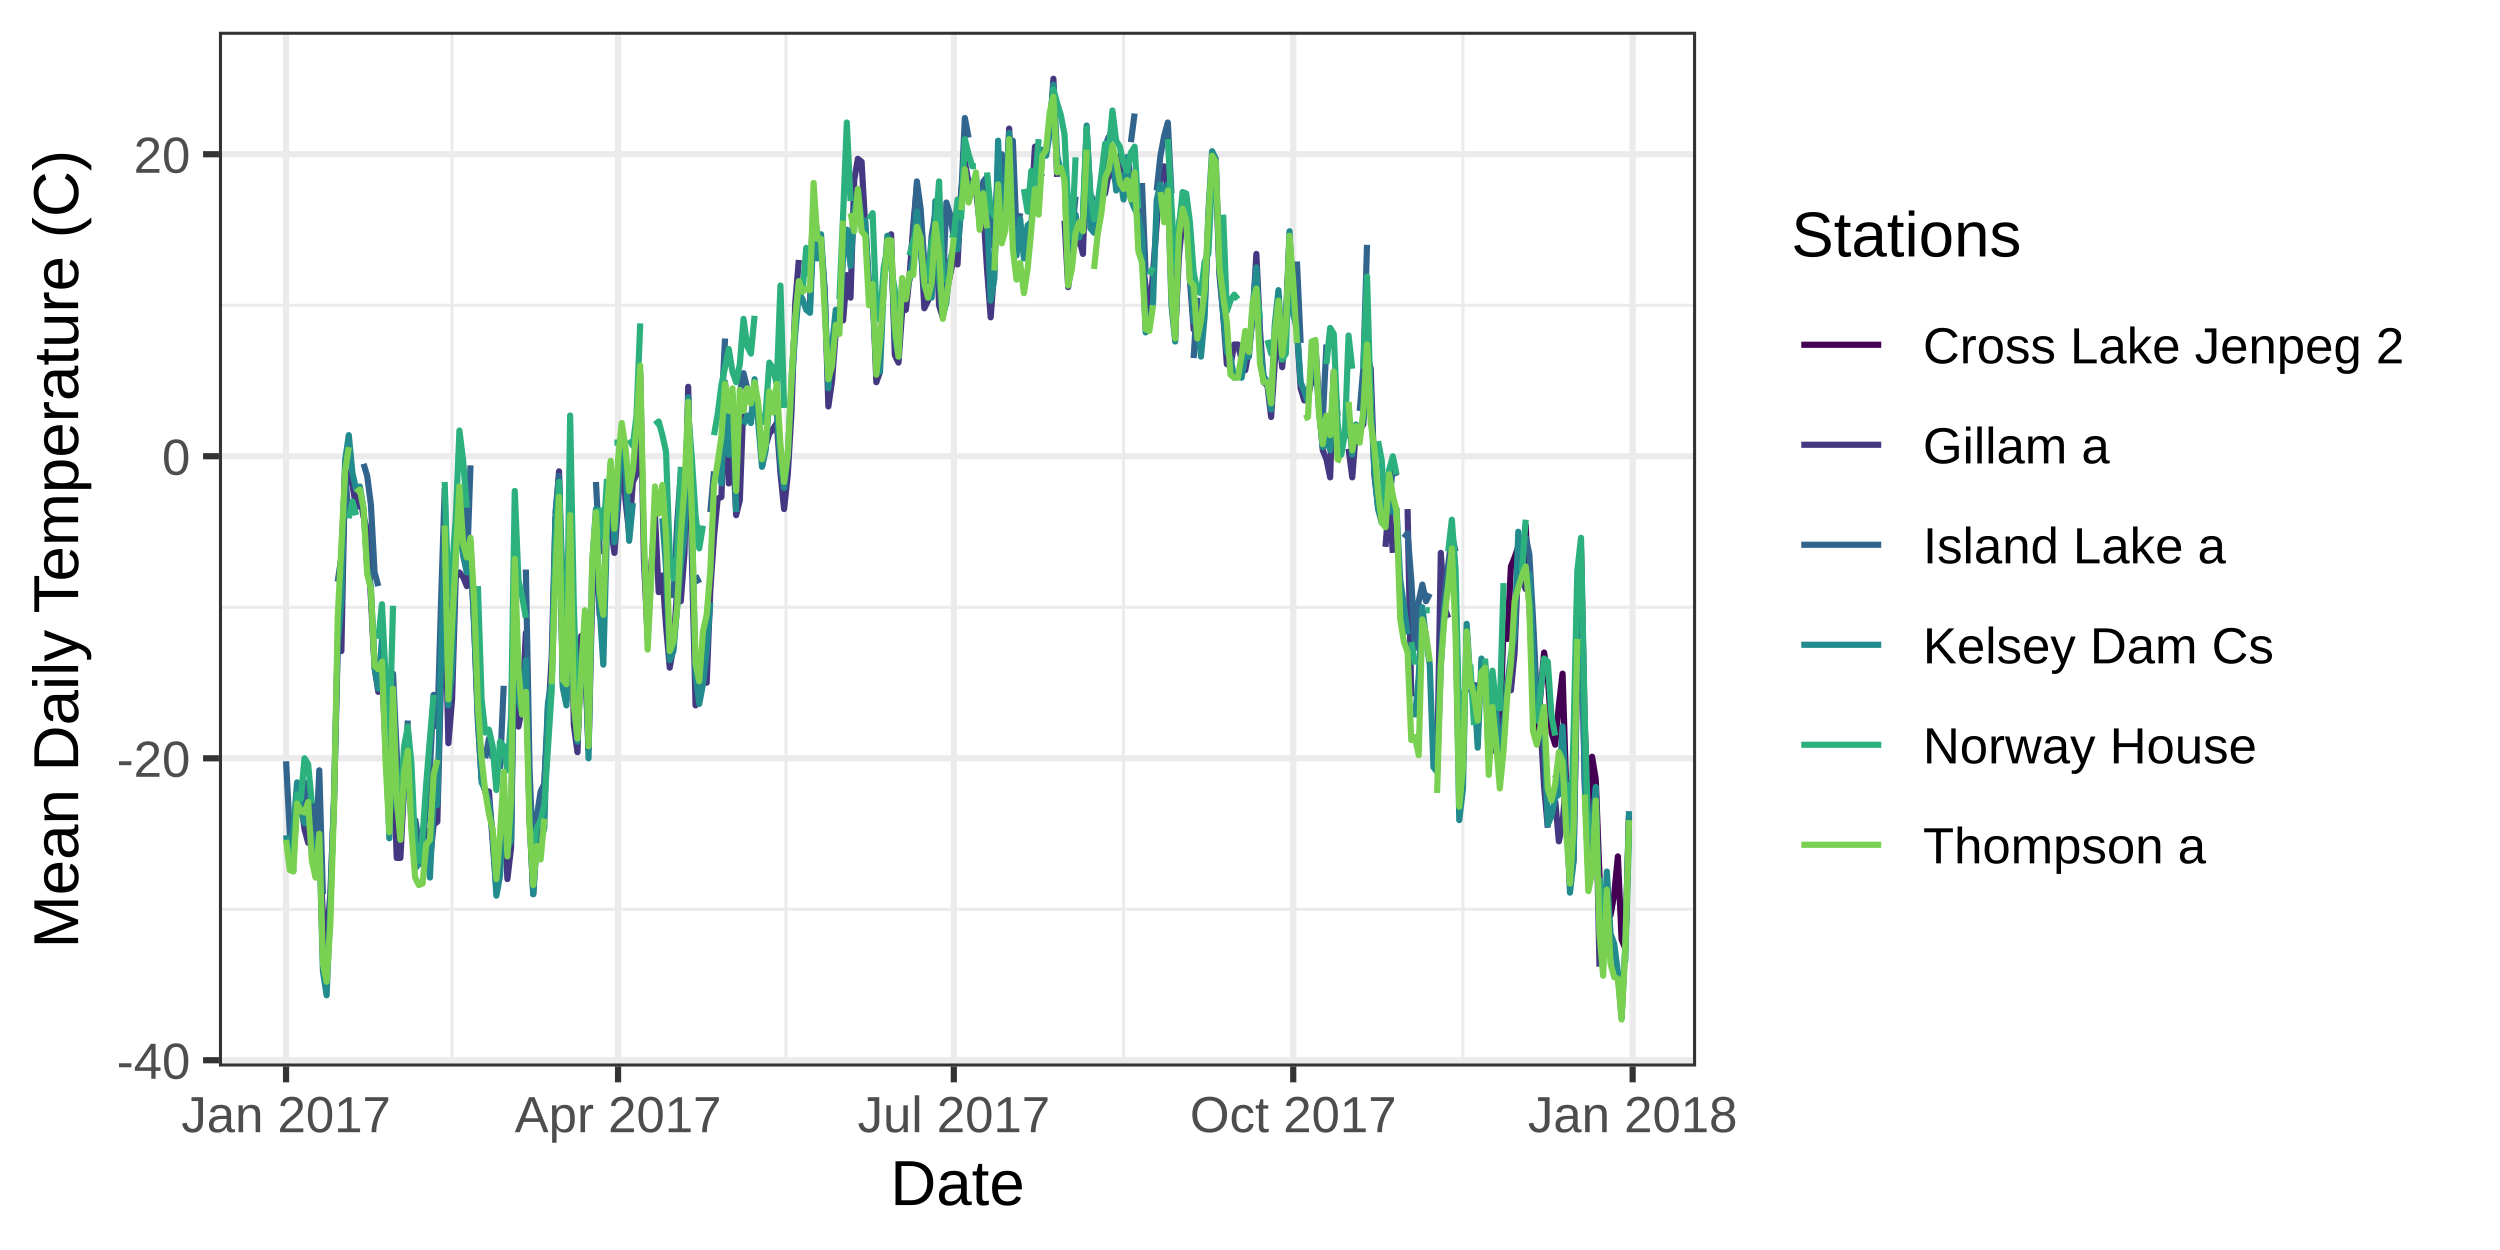
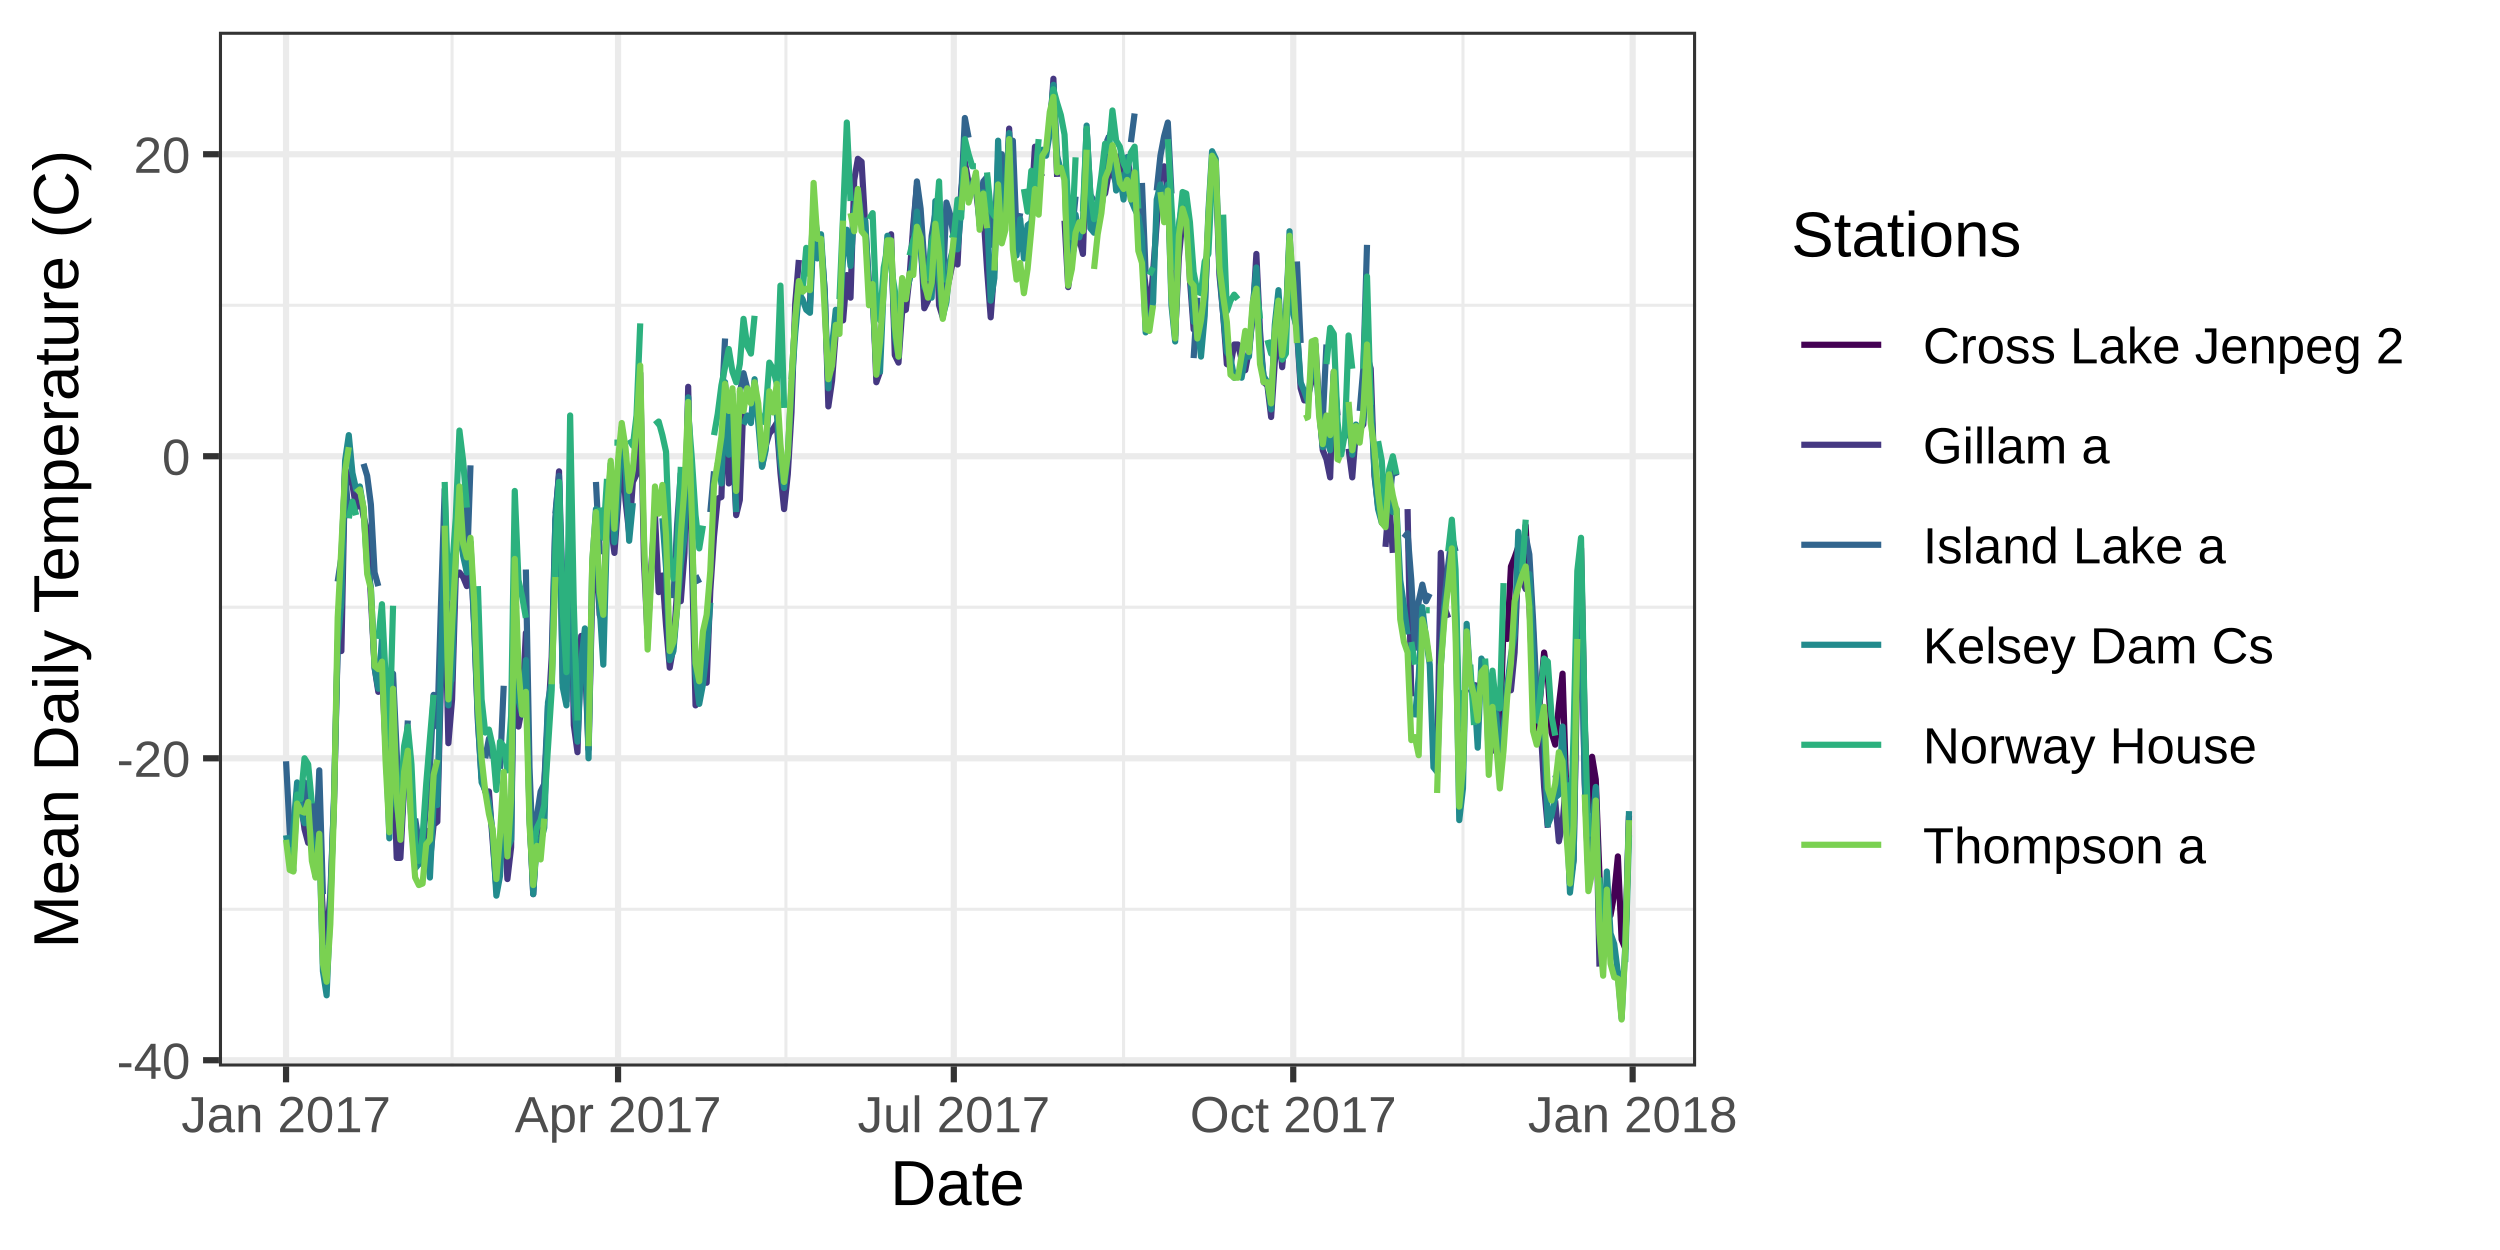
<svg xmlns="http://www.w3.org/2000/svg" class="svglite" width="432.00pt" height="216.00pt" viewBox="0 0 432.00 216.00">
  <defs>
    <style type="text/css">
    .svglite line, .svglite polyline, .svglite polygon, .svglite path, .svglite rect, .svglite circle {
      fill: none;
      stroke: #000000;
      stroke-linecap: round;
      stroke-linejoin: round;
      stroke-miterlimit: 10.00;
    }
  </style>
  </defs>
  <rect width="100%" height="100%" style="stroke: none; fill: #FFFFFF;" />
  <defs>
    <clipPath id="cpMC4wMHw0MzIuMDB8MC4wMHwyMTYuMDA=">
      <rect x="0.00" y="0.00" width="432.00" height="216.00" />
    </clipPath>
  </defs>
  <g clip-path="url(#cpMC4wMHw0MzIuMDB8MC4wMHwyMTYuMDA=)">
    <rect x="0" y="0.00" width="432.00" height="216.00" style="stroke-width: 1.07; stroke: #FFFFFF; fill: #FFFFFF;" />
  </g>
  <defs>
    <clipPath id="cpMzcuODN8MjkzLjA5fDUuNDh8MTg0LjI5">
      <rect x="37.83" y="5.48" width="255.26" height="178.82" />
    </clipPath>
  </defs>
  <g clip-path="url(#cpMzcuODN8MjkzLjA5fDUuNDh8MTg0LjI5)">
    <rect x="37.83" y="5.48" width="255.26" height="178.82" style="stroke-width: 1.07; stroke: none; fill: #FFFFFF;" />
    <polyline points="37.83,157.12 293.09,157.12 " style="stroke-width: 0.53; stroke: #EBEBEB; stroke-linecap: butt;" />
    <polyline points="37.83,104.93 293.09,104.93 " style="stroke-width: 0.53; stroke: #EBEBEB; stroke-linecap: butt;" />
    <polyline points="37.83,52.75 293.09,52.75 " style="stroke-width: 0.53; stroke: #EBEBEB; stroke-linecap: butt;" />
    <polyline points="78.12,184.29 78.12,5.48 " style="stroke-width: 0.53; stroke: #EBEBEB; stroke-linecap: butt;" />
    <polyline points="135.81,184.29 135.81,5.48 " style="stroke-width: 0.53; stroke: #EBEBEB; stroke-linecap: butt;" />
    <polyline points="194.15,184.29 194.15,5.48 " style="stroke-width: 0.53; stroke: #EBEBEB; stroke-linecap: butt;" />
    <polyline points="252.80,184.29 252.80,5.48 " style="stroke-width: 0.53; stroke: #EBEBEB; stroke-linecap: butt;" />
    <polyline points="37.83,183.21 293.09,183.21 " style="stroke-width: 1.07; stroke: #EBEBEB; stroke-linecap: butt;" />
    <polyline points="37.83,131.03 293.09,131.03 " style="stroke-width: 1.07; stroke: #EBEBEB; stroke-linecap: butt;" />
    <polyline points="37.83,78.84 293.09,78.84 " style="stroke-width: 1.07; stroke: #EBEBEB; stroke-linecap: butt;" />
    <polyline points="37.83,26.65 293.09,26.65 " style="stroke-width: 1.07; stroke: #EBEBEB; stroke-linecap: butt;" />
    <polyline points="49.43,184.29 49.43,5.48 " style="stroke-width: 1.07; stroke: #EBEBEB; stroke-linecap: butt;" />
    <polyline points="106.80,184.29 106.80,5.48 " style="stroke-width: 1.07; stroke: #EBEBEB; stroke-linecap: butt;" />
    <polyline points="164.82,184.29 164.82,5.48 " style="stroke-width: 1.07; stroke: #EBEBEB; stroke-linecap: butt;" />
    <polyline points="223.47,184.29 223.47,5.48 " style="stroke-width: 1.07; stroke: #EBEBEB; stroke-linecap: butt;" />
    <polyline points="282.12,184.29 282.12,5.48 " style="stroke-width: 1.07; stroke: #EBEBEB; stroke-linecap: butt;" />
    <polyline points="257.90,118.76 258.54,127.37 259.17,127.11 259.81,108.33 260.45,110.41 261.09,97.89 261.72,96.32 262.36,94.50 263.00,99.98 263.64,90.84 264.27,104.15 264.91,119.02 265.55,127.11 266.19,120.07 266.82,112.76 267.46,116.94 268.10,126.59 268.74,128.68 269.37,121.89 270.01,116.41 270.65,136.51 271.29,143.55 271.92,133.90 272.56,103.11 273.20,94.76 273.84,125.55 274.47,140.16 275.11,130.77 275.75,134.68 276.39,151.38 277.02,161.55 277.66,153.47 278.30,158.16 278.94,154.51 279.57,147.99 280.21,162.34 280.85,163.90 281.49,140.94 " style="stroke-width: 1.07; stroke: #440154; stroke-linecap: butt;" />
    <polyline points="49.43,148.51 50.07,148.51 50.70,143.03 51.34,138.07 51.98,138.33 52.62,143.29 53.25,145.64 53.89,145.12 54.53,151.38 55.17,146.16 55.80,157.90 56.44,162.86 57.08,154.51 57.72,138.59 58.35,111.72 58.99,112.50 59.63,80.93 60.27,82.49 60.90,83.80 61.54,87.71 62.18,85.62 62.82,89.28 63.45,91.63 64.09,103.37 64.73,115.37 65.37,119.55 66.00,115.89 66.64,129.20 67.28,141.46 67.92,129.46 68.55,148.25 69.19,148.25 69.83,135.72 70.47,126.33 71.10,142.51 71.74,147.46 72.38,149.03 73.02,149.29 73.65,143.55 74.29,148.77 74.93,142.51 75.57,141.99 76.20,117.72 76.84,100.76 77.48,128.42 78.12,120.85 78.75,99.71 79.39,98.93 80.03,99.71 80.67,101.28 81.30,95.28 81.94,108.33 82.58,124.76 83.22,134.42 83.85,136.77 84.49,136.77 85.13,145.38 85.77,153.47 86.40,147.46 87.04,140.16 87.68,151.90 88.32,146.42 88.95,102.58 89.59,125.55 90.23,122.15 90.87,109.37 91.50,140.68 92.14,154.51 92.78,143.55 93.42,146.42 94.05,135.72 94.69,124.50 95.33,113.54 95.97,89.80 96.60,81.45 97.24,117.98 97.88,121.11 98.52,89.28 99.15,125.29 99.79,129.98 100.43,109.89 101.07,114.07 101.70,129.46 102.34,102.58 102.98,93.71 103.62,106.24 104.25,107.80 104.89,86.41 105.53,90.84 106.17,95.54 106.80,87.19 107.44,75.71 108.08,86.41 108.72,92.15 109.36,83.28 109.99,81.97 110.63,64.49 111.27,96.84 111.91,110.15 112.54,97.89 113.18,89.02 113.82,102.32 114.46,99.45 115.09,108.06 115.73,115.37 116.37,111.72 117.01,101.80 117.64,103.89 118.28,95.54 118.92,66.84 119.56,96.58 120.19,121.89 120.83,118.76 121.47,117.46 122.11,117.98 122.74,102.06 123.38,92.67 124.02,86.15 124.66,85.89 125.29,66.58 125.93,83.54 126.57,75.71 127.21,89.02 127.84,86.41 128.48,69.19 " style="stroke-width: 1.07; stroke: #453882; stroke-linecap: butt;" />
    <polyline points="131.67,80.67 132.31,77.01 132.94,74.93 133.58,74.14 134.22,73.10 134.86,81.71 135.49,87.97 136.13,81.97 136.77,71.27 137.41,52.49 138.04,44.92 " style="stroke-width: 1.07; stroke: #453882; stroke-linecap: butt;" />
    <polyline points="139.96,52.75 140.59,36.31 141.23,41.01 141.87,42.05 142.51,50.14 143.14,70.23 143.78,65.79 144.42,57.44 145.06,55.36 145.69,55.36 146.33,47.53 146.97,51.44 147.61,31.09 148.24,27.44 148.88,27.96 149.52,39.18 150.16,49.09 150.79,49.62 151.43,66.05 152.07,64.23 " style="stroke-width: 1.07; stroke: #453882; stroke-linecap: butt;" />
    <polyline points="153.34,44.66 153.98,40.48 154.62,61.36 155.26,62.66 155.89,53.79 156.53,53.53 157.17,47.79 157.81,38.92 158.44,32.13 159.08,41.27 159.72,53.27 160.36,51.96 160.99,48.05 161.63,37.61 162.27,52.75 162.91,54.83 163.54,50.40 164.18,47.53 164.82,44.40 165.46,45.70 166.09,32.92 166.73,27.96 167.37,31.61 " style="stroke-width: 1.07; stroke: #453882; stroke-linecap: butt;" />
    <polyline points="168.64,32.92 169.28,38.13 169.92,36.57 170.56,46.48 171.19,54.83 171.83,46.22 172.47,27.44 " style="stroke-width: 1.07; stroke: #453882; stroke-linecap: butt;" />
    <polyline points="173.74,36.83 174.38,22.22 175.02,36.31 " style="stroke-width: 1.07; stroke: #453882; stroke-linecap: butt;" />
    <polyline points="176.29,42.57 176.93,43.35 " style="stroke-width: 1.07; stroke: #453882; stroke-linecap: butt;" />
    <polyline points="178.21,35.79 178.84,25.35 179.48,29.52 180.12,30.57 " style="stroke-width: 1.07; stroke: #453882; stroke-linecap: butt;" />
    <polyline points="181.40,23.00 182.03,13.61 182.67,30.57 " style="stroke-width: 1.07; stroke: #453882; stroke-linecap: butt;" />
    <polyline points="183.95,38.13 184.58,49.62 185.22,44.40 185.86,41.53 186.50,41.27 187.13,43.88 187.77,25.35 188.41,35.53 189.05,39.44 189.68,39.18 190.32,32.13 190.96,33.44 191.60,29.79 192.23,29.79 192.87,31.61 193.51,26.91 194.15,33.44 194.78,27.18 195.42,30.83 196.06,32.66 196.70,34.48 197.33,43.88 197.97,49.62 198.61,55.10 199.25,47.01 199.88,38.66 200.52,29.79 201.16,28.74 201.80,33.18 202.43,47.53 203.07,57.97 203.71,44.40 204.35,37.87 204.98,35.26 205.62,48.31 206.26,56.92 206.90,53.01 207.53,53.01 208.17,53.01 208.81,38.66 209.45,30.05 210.08,29.26 210.72,47.53 211.36,54.31 212.00,62.92 212.63,63.18 213.27,59.53 213.91,59.53 214.55,62.14 215.18,63.97 215.82,60.57 216.46,54.83 217.10,43.88 217.73,57.18 218.37,66.05 219.01,66.58 219.65,72.06 220.28,62.66 220.92,56.14 221.56,63.45 222.20,56.66 222.83,41.27 223.47,53.27 224.11,56.92 224.75,67.10 225.38,69.19 226.02,68.40 226.66,65.79 227.30,59.53 227.93,69.71 228.57,77.80 229.21,79.36 229.85,82.49 230.48,64.23 231.12,71.79 " style="stroke-width: 1.07; stroke: #453882; stroke-linecap: butt;" />
    <polyline points="233.03,77.54 233.67,82.49 234.31,74.40 234.95,74.14 235.58,73.36 236.22,61.36 236.86,63.71 237.50,82.23 238.13,87.45 " style="stroke-width: 1.07; stroke: #453882; stroke-linecap: butt;" />
    <polyline points="239.41,94.50 240.05,86.41 240.68,95.54 " style="stroke-width: 1.07; stroke: #453882; stroke-linecap: butt;" />
    <polyline points="243.23,87.97 243.87,120.33 " style="stroke-width: 1.07; stroke: #453882; stroke-linecap: butt;" />
    <polyline points="248.33,133.37 248.97,95.54 249.61,104.93 250.25,106.76 " style="stroke-width: 1.07; stroke: #453882; stroke-linecap: butt;" />
    <polyline points="251.52,102.58 252.16,131.03 " style="stroke-width: 1.07; stroke: #453882; stroke-linecap: butt;" />
    <polyline points="254.07,119.02 254.71,120.33 255.35,117.98 " style="stroke-width: 1.07; stroke: #453882; stroke-linecap: butt;" />
    <polyline points="257.26,120.85 257.90,129.72 258.54,120.33 259.17,128.42 " style="stroke-width: 1.07; stroke: #453882; stroke-linecap: butt;" />
    <polyline points="260.45,118.24 261.09,119.28 261.72,112.76 262.36,96.84 263.00,100.24 263.64,101.80 264.27,98.15 264.91,109.37 265.55,122.94 266.19,125.02 266.82,135.98 267.46,143.03 " style="stroke-width: 1.07; stroke: #453882; stroke-linecap: butt;" />
    <polyline points="268.74,138.33 269.37,145.38 270.01,142.25 270.65,134.68 271.29,152.68 271.92,148.51 272.56,115.11 273.20,103.89 273.84,135.46 274.47,150.86 275.11,144.33 275.75,136.24 276.39,167.03 " style="stroke-width: 1.07; stroke: #453882; stroke-linecap: butt;" />
    <polyline points="49.43,131.55 50.07,143.81 50.70,150.60 " style="stroke-width: 1.07; stroke: #32658E; stroke-linecap: butt;" />
    <polyline points="51.98,140.16 52.62,135.20 53.25,138.59 53.89,138.85 54.53,147.99 55.17,133.11 55.80,154.51 " style="stroke-width: 1.07; stroke: #32658E; stroke-linecap: butt;" />
    <polyline points="58.35,100.50 58.99,96.32 59.63,81.71 60.27,89.54 " style="stroke-width: 1.07; stroke: #32658E; stroke-linecap: butt;" />
    <polyline points="62.82,80.14 63.45,82.23 64.09,87.19 64.73,98.93 65.37,101.28 " style="stroke-width: 1.07; stroke: #32658E; stroke-linecap: butt;" />
    <polyline points="67.28,127.89 67.92,116.41 68.55,129.98 69.19,144.59 69.83,135.98 70.47,124.50 " style="stroke-width: 1.07; stroke: #32658E; stroke-linecap: butt;" />
    <polyline points="71.74,141.46 72.38,145.64 73.02,145.90 73.65,139.38 74.29,132.85 74.93,120.07 75.57,125.55 76.20,104.41 76.84,84.58 77.48,110.67 78.12,117.46 78.75,92.41 " style="stroke-width: 1.07; stroke: #32658E; stroke-linecap: butt;" />
    <polyline points="80.03,83.80 80.67,98.67 81.30,80.41 " style="stroke-width: 1.07; stroke: #32658E; stroke-linecap: butt;" />
    <polyline points="83.85,131.03 84.49,127.63 85.13,131.03 " style="stroke-width: 1.07; stroke: #32658E; stroke-linecap: butt;" />
    <polyline points="86.40,132.85 87.04,118.50 " style="stroke-width: 1.07; stroke: #32658E; stroke-linecap: butt;" />
    <polyline points="90.87,98.41 91.50,132.59 92.14,149.03 92.78,140.94 93.42,136.77 94.05,135.46 94.69,121.89 " style="stroke-width: 1.07; stroke: #32658E; stroke-linecap: butt;" />
    <polyline points="95.97,88.76 96.60,82.23 97.24,102.06 97.88,115.63 " style="stroke-width: 1.07; stroke: #32658E; stroke-linecap: butt;" />
    <polyline points="102.98,83.28 103.62,95.80 " style="stroke-width: 1.07; stroke: #32658E; stroke-linecap: butt;" />
    <polyline points="116.37,103.37 117.01,90.58 117.64,81.71 " style="stroke-width: 1.07; stroke: #32658E; stroke-linecap: butt;" />
    <polyline points="120.19,99.45 120.83,100.76 " style="stroke-width: 1.07; stroke: #32658E; stroke-linecap: butt;" />
    <polyline points="122.74,88.49 123.38,81.45 " style="stroke-width: 1.07; stroke: #32658E; stroke-linecap: butt;" />
    <polyline points="124.66,71.01 125.29,58.49 " style="stroke-width: 1.07; stroke: #32658E; stroke-linecap: butt;" />
    <polyline points="127.84,67.88 128.48,64.49 129.12,67.10 129.76,69.45 " style="stroke-width: 1.07; stroke: #32658E; stroke-linecap: butt;" />
    <polyline points="157.81,40.74 158.44,31.35 159.08,36.05 159.72,45.44 160.36,49.62 160.99,40.74 161.63,36.83 162.27,36.83 162.91,49.62 163.54,35.00 164.18,37.09 164.82,41.01 165.46,38.13 166.09,33.96 166.73,20.39 167.37,23.78 " style="stroke-width: 1.07; stroke: #32658E; stroke-linecap: butt;" />
    <polyline points="169.28,35.79 169.92,31.35 170.56,30.57 171.19,42.31 171.83,39.96 172.47,30.05 173.11,26.65 173.74,35.26 174.38,24.57 175.02,24.31 175.66,40.48 176.29,36.83 " style="stroke-width: 1.07; stroke: #32658E; stroke-linecap: butt;" />
    <polyline points="185.22,40.22 185.86,33.96 " style="stroke-width: 1.07; stroke: #32658E; stroke-linecap: butt;" />
    <polyline points="187.77,22.22 188.41,33.70 189.05,34.74 " style="stroke-width: 1.07; stroke: #32658E; stroke-linecap: butt;" />
    <polyline points="190.96,23.78 191.60,24.04 192.23,21.96 " style="stroke-width: 1.07; stroke: #32658E; stroke-linecap: butt;" />
    <polyline points="193.51,29.79 194.15,32.13 " style="stroke-width: 1.07; stroke: #32658E; stroke-linecap: butt;" />
    <polyline points="195.42,24.57 196.06,19.61 " style="stroke-width: 1.07; stroke: #32658E; stroke-linecap: butt;" />
    <polyline points="197.33,31.61 197.97,47.27 " style="stroke-width: 1.07; stroke: #32658E; stroke-linecap: butt;" />
    <polyline points="199.88,32.92 200.52,26.91 201.16,23.52 201.80,21.17 202.43,33.44 " style="stroke-width: 1.07; stroke: #32658E; stroke-linecap: butt;" />
    <polyline points="206.26,61.88 206.90,51.44 " style="stroke-width: 1.07; stroke: #32658E; stroke-linecap: butt;" />
    <polyline points="222.20,55.10 222.83,42.83 " style="stroke-width: 1.07; stroke: #32658E; stroke-linecap: butt;" />
    <polyline points="224.11,45.18 224.75,59.27 " style="stroke-width: 1.07; stroke: #32658E; stroke-linecap: butt;" />
    <polyline points="228.57,72.58 229.21,59.53 " style="stroke-width: 1.07; stroke: #32658E; stroke-linecap: butt;" />
    <polyline points="234.95,71.01 235.58,63.71 236.22,42.31 " style="stroke-width: 1.07; stroke: #32658E; stroke-linecap: butt;" />
    <polyline points="239.41,86.41 240.05,87.19 240.68,80.67 241.32,82.23 " style="stroke-width: 1.07; stroke: #32658E; stroke-linecap: butt;" />
    <polyline points="242.60,92.93 243.23,92.15 243.87,100.24 244.51,111.98 245.15,103.89 245.78,101.02 246.42,103.89 247.06,102.58 " style="stroke-width: 1.07; stroke: #32658E; stroke-linecap: butt;" />
    <polyline points="248.97,114.33 249.61,103.63 250.25,97.63 250.88,92.67 251.52,95.28 " style="stroke-width: 1.07; stroke: #32658E; stroke-linecap: butt;" />
    <polyline points="263.64,92.67 264.27,95.80 264.91,107.02 265.55,120.33 " style="stroke-width: 1.07; stroke: #32658E; stroke-linecap: butt;" />
    <polyline points="268.74,133.90 269.37,135.72 270.01,130.50 " style="stroke-width: 1.07; stroke: #32658E; stroke-linecap: butt;" />
    <polyline points="49.43,144.33 50.07,148.77 50.70,143.03 51.34,135.20 51.98,140.16 52.62,142.25 53.25,141.72 53.89,144.86 54.53,150.86 55.17,144.33 55.80,167.82 56.44,171.99 57.08,156.60 57.72,137.55 58.35,111.20 58.99,104.15 59.63,79.62 60.27,75.19 60.90,81.71 61.54,84.58 62.18,84.06 62.82,87.97 63.45,97.89 64.09,101.54 64.73,115.37 65.37,119.02 66.00,110.41 66.64,127.11 67.28,144.86 67.92,122.68 68.55,139.11 69.19,143.55 69.83,131.29 70.47,128.68 71.10,142.25 71.74,150.07 72.38,149.29 73.02,148.25 73.65,145.38 74.29,151.64 74.93,138.33 75.57,139.11 76.20,114.59 76.84,93.45 77.48,121.89 78.12,115.63 78.75,95.80 79.39,90.32 80.03,96.06 80.67,98.93 81.30,93.71 81.94,108.06 82.58,123.98 83.22,135.20 83.85,136.51 84.49,138.59 85.13,144.07 85.77,154.77 86.40,151.38 87.04,136.51 87.68,146.68 88.32,145.12 88.95,99.19 89.59,120.85 90.23,123.46 90.87,114.07 91.50,141.20 92.14,154.51 92.78,145.12 93.42,145.38 94.05,143.03 94.69,121.37 95.33,117.72 95.97,89.80 96.60,83.28 97.24,118.76 97.88,121.89 98.52,87.19 99.15,121.11 99.79,128.16 100.43,114.33 101.07,108.59 101.70,131.03 102.34,97.37 102.98,87.97 103.62,104.93 104.25,114.85 104.89,91.36 105.53,80.14 106.17,93.71 106.80,85.10 107.44,73.88 108.08,79.88 108.72,93.45 109.36,86.93 " style="stroke-width: 1.07; stroke: #228B8D; stroke-linecap: butt;" />
    <polyline points="114.46,89.54 115.09,98.15 115.73,114.07 116.37,112.50 117.01,104.93 117.64,97.63 118.28,92.67 118.92,68.66 119.56,90.06 120.19,116.41 120.83,121.63 121.47,118.24 122.11,112.50 122.74,104.15 " style="stroke-width: 1.07; stroke: #228B8D; stroke-linecap: butt;" />
    <polyline points="124.02,79.88 124.66,83.54 125.29,66.05 125.93,78.58 126.57,68.14 127.21,88.49 " style="stroke-width: 1.07; stroke: #228B8D; stroke-linecap: butt;" />
    <polyline points="128.48,73.36 129.12,71.79 129.76,73.10 130.39,65.53 131.03,73.10 131.67,80.67 132.31,77.80 132.94,68.66 133.58,68.92 134.22,71.27 134.86,79.88 135.49,84.32 136.13,78.58 136.77,66.58 137.41,57.70 138.04,50.66 138.68,51.70 139.32,53.53 139.96,54.05 140.59,39.44 141.23,44.66 141.87,40.48 142.51,50.66 143.14,67.10 143.78,59.79 144.42,53.53 145.06,55.62 145.69,44.40 146.33,39.70 146.97,45.96 147.61,36.57 148.24,32.92 148.88,38.13 149.52,38.13 150.16,50.14 150.79,51.44 151.43,63.71 152.07,64.23 152.71,49.35 153.34,40.74 153.98,42.83 154.62,57.97 155.26,61.62 155.89,48.57 156.53,50.66 157.17,48.31 157.81,44.40 158.44,36.57 159.08,42.83 159.72,49.62 160.36,50.66 160.99,51.44 161.63,34.74 162.27,48.31 162.91,54.57 163.54,52.23 164.18,44.92 164.82,42.57 165.46,43.09 166.09,36.31 166.73,29.52 167.37,33.70 168.01,31.87 168.64,30.31 169.28,38.92 169.92,33.18 170.56,36.57 171.19,51.96 171.83,48.05 172.47,24.31 173.11,41.01 173.74,34.22 174.38,23.00 175.02,40.74 175.66,44.14 176.29,37.87 176.93,44.66 177.57,38.92 178.21,38.40 178.84,32.39 179.48,33.44 180.12,25.87 180.76,26.91 181.40,23.00 182.03,14.65 182.67,26.91 183.31,29.52 183.95,30.05 184.58,48.05 185.22,42.57 185.86,37.09 186.50,41.01 187.13,38.66 187.77,21.70 188.41,39.44 189.05,40.22 189.68,35.79 190.32,35.79 190.96,31.61 191.60,25.35 192.23,25.87 192.87,32.92 193.51,30.31 194.15,34.48 194.78,27.18 195.42,34.48 196.06,36.05 196.70,37.35 197.33,41.01 197.97,57.44 198.61,56.14 199.25,52.23 199.88,34.48 200.52,31.87 201.16,34.22 201.80,31.87 202.43,52.75 203.07,59.01 203.71,38.92 204.35,35.00 204.98,35.79 205.62,46.48 206.26,55.62 206.90,55.62 207.53,61.62 208.17,54.57 208.81,36.57 209.45,26.13 210.08,27.44 210.72,46.22 211.36,54.31 212.00,60.84 212.63,61.88 213.27,65.27 213.91,64.49 214.55,65.27 215.18,61.62 215.82,61.62 216.46,53.27 217.10,46.22 217.73,59.79 218.37,65.01 219.01,66.05 219.65,70.75 220.28,56.14 220.92,50.14 221.56,60.84 222.20,55.36 222.83,39.96 223.47,54.31 224.11,56.66 224.75,66.05 225.38,67.62 226.02,69.45 226.66,63.45 227.30,62.14 227.93,70.75 228.57,77.27 229.21,75.71 229.85,77.80 230.48,64.75 231.12,75.45 231.76,75.71 232.40,75.45 233.03,71.01 233.67,78.58 234.31,73.36 234.95,74.67 235.58,72.58 236.22,57.70 236.86,68.66 237.50,81.45 238.13,87.97 238.77,90.32 239.41,90.84 240.05,81.97 240.68,88.49 241.32,87.97 241.96,100.24 242.60,104.67 243.23,109.63 " style="stroke-width: 1.07; stroke: #228B8D; stroke-linecap: butt;" />
    <polyline points="244.51,123.98 245.15,116.94 245.78,104.93 246.42,110.41 247.06,114.85 247.70,132.59 248.33,133.37 248.97,115.11 249.61,104.93 250.25,101.02 250.88,95.80 251.52,105.72 252.16,141.72 252.80,136.24 253.44,107.80 254.07,117.72 254.71,118.76 255.35,129.20 255.99,113.80 256.62,115.11 257.26,131.03 257.90,121.89 258.54,123.46 259.17,131.55 259.81,126.07 260.45,118.50 261.09,113.28 261.72,109.63 262.36,91.89 263.00,96.84 263.64,99.19 264.27,99.19 264.91,113.54 265.55,123.46 266.19,125.02 266.82,126.59 267.46,142.51 268.10,140.94 268.74,137.81 269.37,137.29 270.01,125.55 270.65,138.59 271.29,154.25 271.92,148.77 272.56,109.63 273.20,103.11 273.84,134.68 274.47,150.33 275.11,144.07 275.75,135.98 276.39,159.99 277.02,165.21 277.66,150.60 278.30,161.29 278.94,163.12 279.57,168.08 280.21,175.91 280.85,163.38 281.49,140.16 " style="stroke-width: 1.07; stroke: #228B8D; stroke-linecap: butt;" />
    <polyline points="50.07,146.42 50.70,149.03 51.34,137.29 51.98,138.07 52.62,131.03 53.25,132.07 53.89,138.85 " style="stroke-width: 1.07; stroke: #2CB17E; stroke-linecap: butt;" />
    <polyline points="60.27,89.54 60.90,86.67 61.54,89.02 " style="stroke-width: 1.07; stroke: #2CB17E; stroke-linecap: butt;" />
    <polyline points="65.37,110.41 66.00,104.41 66.64,117.20 67.28,128.16 67.92,104.67 " style="stroke-width: 1.07; stroke: #2CB17E; stroke-linecap: butt;" />
    <polyline points="69.19,138.85 69.83,128.94 70.47,125.55 71.10,132.07 71.74,146.42 72.38,148.77 73.02,144.59 73.65,135.46 74.29,127.63 74.93,120.07 " style="stroke-width: 1.07; stroke: #2CB17E; stroke-linecap: butt;" />
    <polyline points="76.84,83.28 77.48,103.37 78.12,98.41 78.75,89.54 79.39,74.40 80.03,79.62 80.67,87.71 " style="stroke-width: 1.07; stroke: #2CB17E; stroke-linecap: butt;" />
    <polyline points="82.58,101.28 83.22,120.85 83.85,126.59 84.49,126.07 85.13,128.94 85.77,136.51 86.40,128.16 87.04,128.94 87.68,133.11 88.32,123.72 88.95,84.84 89.59,100.24 90.23,103.11 90.87,106.76 " style="stroke-width: 1.07; stroke: #2CB17E; stroke-linecap: butt;" />
    <polyline points="92.14,146.42 92.78,143.03 93.42,141.72 94.05,139.11 94.69,129.20 95.33,119.28 95.97,95.54 96.60,83.28 97.24,105.45 97.88,116.15 98.52,71.79 99.15,104.41 99.79,124.50 " style="stroke-width: 1.07; stroke: #2CB17E; stroke-linecap: butt;" />
    <polyline points="103.62,87.71 104.25,92.93 104.89,82.75 " style="stroke-width: 1.07; stroke: #2CB17E; stroke-linecap: butt;" />
    <polyline points="106.17,76.49 106.80,76.49 " style="stroke-width: 1.07; stroke: #2CB17E; stroke-linecap: butt;" />
    <polyline points="108.72,75.97 109.36,77.01 109.99,71.79 110.63,55.88 " style="stroke-width: 1.07; stroke: #2CB17E; stroke-linecap: butt;" />
    <polyline points="113.18,73.36 113.82,72.84 114.46,75.19 115.09,78.06 115.73,96.06 116.37,99.98 117.01,96.06 117.64,80.67 " style="stroke-width: 1.07; stroke: #2CB17E; stroke-linecap: butt;" />
    <polyline points="118.92,71.27 119.56,79.36 120.19,89.02 120.83,94.76 121.47,90.84 " style="stroke-width: 1.07; stroke: #2CB17E; stroke-linecap: butt;" />
    <polyline points="123.38,75.19 124.02,71.53 124.66,66.58 125.29,63.45 125.93,60.31 126.57,64.23 127.21,66.05 127.84,62.92 128.48,55.10 129.12,59.79 129.76,61.10 130.39,54.57 " style="stroke-width: 1.07; stroke: #2CB17E; stroke-linecap: butt;" />
    <polyline points="131.67,73.36 132.31,71.27 132.94,62.66 133.58,63.71 134.22,66.32 134.86,49.35 135.49,70.49 " style="stroke-width: 1.07; stroke: #2CB17E; stroke-linecap: butt;" />
    <polyline points="136.77,65.53 137.41,55.36 138.04,49.09 138.68,50.40 139.32,42.83 139.96,47.53 140.59,35.53 141.23,40.74 " style="stroke-width: 1.07; stroke: #2CB17E; stroke-linecap: butt;" />
    <polyline points="143.14,63.18 143.78,64.23 " style="stroke-width: 1.07; stroke: #2CB17E; stroke-linecap: butt;" />
    <polyline points="145.06,51.70 145.69,37.09 146.33,21.17 146.97,34.74 " style="stroke-width: 1.07; stroke: #2CB17E; stroke-linecap: butt;" />
    <polyline points="150.16,37.87 150.79,36.83 151.43,53.53 152.07,55.36 152.71,46.22 153.34,43.09 153.98,46.22 154.62,50.14 155.26,56.40 " style="stroke-width: 1.07; stroke: #2CB17E; stroke-linecap: butt;" />
    <polyline points="157.17,44.14 157.81,41.53 158.44,39.70 " style="stroke-width: 1.07; stroke: #2CB17E; stroke-linecap: butt;" />
    <polyline points="159.72,45.96 160.36,48.05 160.99,41.79 161.63,39.70 162.27,31.35 162.91,48.83 " style="stroke-width: 1.07; stroke: #2CB17E; stroke-linecap: butt;" />
    <polyline points="164.18,40.48 164.82,40.74 165.46,34.48 166.09,37.61 166.73,24.04 167.37,26.65 168.01,28.74 168.64,28.74 " style="stroke-width: 1.07; stroke: #2CB17E; stroke-linecap: butt;" />
    <polyline points="170.56,29.79 171.19,36.31 171.83,37.35 172.47,36.57 " style="stroke-width: 1.07; stroke: #2CB17E; stroke-linecap: butt;" />
    <polyline points="176.93,32.66 177.57,36.57 178.21,29.52 178.84,31.87 179.48,24.04 " style="stroke-width: 1.07; stroke: #2CB17E; stroke-linecap: butt;" />
    <polyline points="181.40,20.65 182.03,15.43 182.67,17.78 183.31,19.87 183.95,23.26 184.58,35.79 185.22,41.01 185.86,27.18 " style="stroke-width: 1.07; stroke: #2CB17E; stroke-linecap: butt;" />
    <polyline points="187.13,36.57 187.77,22.22 188.41,33.44 189.05,37.87 189.68,35.00 190.32,30.31 190.96,24.83 191.60,26.13 192.23,19.09 192.87,24.31 193.51,25.35 194.15,28.22 194.78,29.52 195.42,26.39 196.06,25.35 196.70,36.05 " style="stroke-width: 1.07; stroke: #2CB17E; stroke-linecap: butt;" />
    <polyline points="198.61,47.53 199.25,46.22 " style="stroke-width: 1.07; stroke: #2CB17E; stroke-linecap: butt;" />
    <polyline points="201.80,24.04 202.43,35.53 203.07,46.22 203.71,39.44 204.35,33.18 204.98,33.44 205.62,38.40 206.26,47.01 206.90,50.40 207.53,50.66 208.17,45.18 208.81,43.88 209.45,30.31 " style="stroke-width: 1.07; stroke: #2CB17E; stroke-linecap: butt;" />
    <polyline points="211.36,37.09 212.00,53.79 212.63,51.96 213.27,50.92 213.91,51.70 " style="stroke-width: 1.07; stroke: #2CB17E; stroke-linecap: butt;" />
    <polyline points="217.10,49.62 217.73,55.10 " style="stroke-width: 1.07; stroke: #2CB17E; stroke-linecap: butt;" />
    <polyline points="219.01,58.75 219.65,61.10 220.28,57.97 220.92,51.96 221.56,62.14 222.20,61.10 222.83,41.53 " style="stroke-width: 1.07; stroke: #2CB17E; stroke-linecap: butt;" />
    <polyline points="229.21,62.92 229.85,56.66 230.48,57.70 231.12,72.84 231.76,78.58 232.40,74.93 233.03,57.97 233.67,63.71 " style="stroke-width: 1.07; stroke: #2CB17E; stroke-linecap: butt;" />
    <polyline points="235.58,63.71 236.22,47.79 236.86,69.97 " style="stroke-width: 1.07; stroke: #2CB17E; stroke-linecap: butt;" />
    <polyline points="238.13,76.23 238.77,79.62 239.41,89.80 240.05,81.19 240.68,78.84 241.32,81.97 " style="stroke-width: 1.07; stroke: #2CB17E; stroke-linecap: butt;" />
    <polyline points="243.87,110.93 244.51,114.85 " style="stroke-width: 1.07; stroke: #2CB17E; stroke-linecap: butt;" />
    <polyline points="246.42,105.45 247.06,105.45 " style="stroke-width: 1.07; stroke: #2CB17E; stroke-linecap: butt;" />
    <polyline points="250.25,95.28 250.88,89.80 251.52,98.41 252.16,125.55 252.80,119.28 " style="stroke-width: 1.07; stroke: #2CB17E; stroke-linecap: butt;" />
    <polyline points="254.07,114.85 254.71,125.29 " style="stroke-width: 1.07; stroke: #2CB17E; stroke-linecap: butt;" />
    <polyline points="256.62,113.80 257.26,123.46 257.90,115.89 258.54,122.15 259.17,122.42 259.81,100.76 " style="stroke-width: 1.07; stroke: #2CB17E; stroke-linecap: butt;" />
    <polyline points="263.00,98.93 263.64,89.80 " style="stroke-width: 1.07; stroke: #2CB17E; stroke-linecap: butt;" />
    <polyline points="265.55,125.02 266.19,119.81 266.82,113.80 267.46,114.33 268.10,123.72 268.74,127.11 " style="stroke-width: 1.07; stroke: #2CB17E; stroke-linecap: butt;" />
    <polyline points="270.65,135.20 271.29,147.73 271.92,126.33 272.56,98.67 273.20,92.93 273.84,123.72 274.47,144.59 " style="stroke-width: 1.07; stroke: #2CB17E; stroke-linecap: butt;" />
    <polyline points="276.39,151.64 277.02,162.60 " style="stroke-width: 1.07; stroke: #2CB17E; stroke-linecap: butt;" />
    <polyline points="280.85,166.25 281.49,144.33 " style="stroke-width: 1.07; stroke: #2CB17E; stroke-linecap: butt;" />
    <polyline points="49.43,145.12 50.07,150.33 50.70,150.60 51.34,138.85 51.98,140.16 52.62,140.42 53.25,138.59 53.89,148.77 54.53,151.64 55.17,144.07 55.80,166.51 56.44,169.64 57.08,159.73 57.72,139.38 58.35,106.76 58.99,94.50 59.63,81.45 60.27,77.27 " style="stroke-width: 1.07; stroke: #7AD151; stroke-linecap: butt;" />
    <polyline points="61.54,85.10 62.18,84.58 62.82,87.71 63.45,99.19 64.09,101.80 64.73,115.11 65.37,115.63 66.00,114.33 66.64,131.81 67.28,143.81 67.92,119.02 68.55,137.81 69.19,145.12 69.83,133.37 70.47,129.72 71.10,143.55 71.74,151.64 72.38,152.94 73.02,152.68 73.65,145.90 74.29,145.12 74.93,133.90 75.57,131.29 " style="stroke-width: 1.07; stroke: #7AD151; stroke-linecap: butt;" />
    <polyline points="76.84,90.84 77.48,120.85 78.12,108.06 78.75,96.58 79.39,84.06 80.03,93.97 80.67,96.32 81.30,92.93 81.94,103.89 82.58,121.89 83.22,131.03 83.85,136.77 84.49,140.68 85.13,143.29 85.77,151.90 86.40,144.33 87.04,133.37 87.68,147.99 88.32,138.07 88.95,96.58 89.59,115.63 90.23,123.46 90.87,119.55 91.50,142.51 92.14,152.94 92.78,146.16 93.42,148.51 94.05,141.46 " style="stroke-width: 1.07; stroke: #7AD151; stroke-linecap: butt;" />
-     <polyline points="95.33,118.24 95.97,99.71 96.60,85.89 97.24,117.46 97.88,118.24 98.52,89.02 99.15,121.63 99.79,127.63 100.43,116.15 101.07,105.45 101.70,128.94 102.34,96.84 102.98,88.49 103.62,102.32 104.25,106.24 104.89,88.23 105.53,79.62 106.17,91.36 106.80,79.36 107.44,73.10 108.08,77.27 108.72,84.84 109.36,81.19 109.99,73.62 110.63,63.18 111.27,92.41 111.91,112.24 112.54,99.71 113.18,84.06 113.82,88.76 114.46,83.80 115.09,92.41 115.73,112.50 116.37,110.93 117.01,105.19 117.64,92.41 118.28,84.32 118.92,69.45 119.56,89.28 120.19,114.59 120.83,117.72 121.47,109.11 122.11,106.24 122.74,98.67 123.38,83.80 124.02,79.88 124.66,75.45 125.29,66.32 125.93,71.01 126.57,67.10 127.21,84.84 127.84,67.36 128.48,71.01 129.12,67.10 129.76,69.71 130.39,66.05 131.03,69.71 131.67,79.36 132.31,76.75 132.94,67.62 133.58,71.27 134.22,66.32 134.86,76.75 135.49,83.28 136.13,78.58 136.77,65.53 137.41,55.10 138.04,48.57 138.68,50.40 139.32,49.88 139.96,50.14 140.59,31.61 141.23,41.27 141.87,41.27 142.51,53.79 143.14,65.53 143.78,63.18 144.42,56.14 145.06,57.70 145.69,38.13 " style="stroke-width: 1.07; stroke: #7AD151; stroke-linecap: butt;" />
+     <polyline points="95.33,118.24 95.97,99.71 " style="stroke-width: 1.07; stroke: #7AD151; stroke-linecap: butt;" />
+     <polyline points="101.70,128.94 102.34,96.84 102.98,88.49 103.62,102.32 104.25,106.24 104.89,88.23 105.53,79.62 106.17,91.36 106.80,79.36 107.44,73.10 108.08,77.27 108.72,84.84 109.36,81.19 109.99,73.62 110.63,63.18 111.27,92.41 111.91,112.24 112.54,99.71 113.18,84.06 113.82,88.76 114.46,83.80 115.09,92.41 115.73,112.50 116.37,110.93 117.01,105.19 117.64,92.41 118.28,84.32 118.92,69.45 119.56,89.28 120.19,114.59 120.83,117.72 121.47,109.11 122.11,106.24 122.74,98.67 123.38,83.80 124.02,79.88 124.66,75.45 125.29,66.32 125.93,71.01 126.57,67.10 127.21,84.84 127.84,67.36 128.48,71.01 129.12,67.10 129.76,69.71 130.39,66.05 131.03,69.71 131.67,79.36 132.31,76.75 132.94,67.62 133.58,71.27 134.22,66.32 134.86,76.75 135.49,83.28 136.13,78.58 136.77,65.53 137.41,55.10 138.04,48.57 138.68,50.40 139.32,49.88 139.96,50.14 140.59,31.61 141.23,41.27 141.87,41.27 142.51,53.79 143.14,65.53 143.78,63.18 144.42,56.14 145.06,57.70 145.69,38.13 " style="stroke-width: 1.07; stroke: #7AD151; stroke-linecap: butt;" />
    <polyline points="146.97,36.83 147.61,39.96 148.24,32.66 148.88,39.96 149.52,40.74 150.16,52.75 150.79,49.09 151.43,64.75 152.07,59.01 152.71,50.14 153.34,41.53 153.98,41.53 154.62,56.40 155.26,61.62 155.89,48.05 156.53,51.70 157.17,47.27 157.81,47.53 158.44,39.18 159.08,41.01 159.72,48.83 160.36,51.44 160.99,48.83 161.63,38.66 162.27,43.61 162.91,55.10 163.54,51.44 164.18,47.27 164.82,41.01 " style="stroke-width: 1.07; stroke: #7AD151; stroke-linecap: butt;" />
    <polyline points="166.09,36.31 166.73,29.26 167.37,35.00 168.01,32.66 168.64,29.79 169.28,39.70 169.92,33.44 170.56,39.44 " style="stroke-width: 1.07; stroke: #7AD151; stroke-linecap: butt;" />
    <polyline points="171.83,46.75 172.47,31.87 173.11,42.05 173.74,39.70 174.38,24.04 175.02,43.09 175.66,48.31 176.29,45.44 176.93,50.66 177.57,46.48 178.21,39.70 178.84,32.66 179.48,37.09 180.12,26.91 180.76,25.87 181.40,19.35 182.03,16.74 182.67,29.79 183.31,29.00 183.95,31.09 184.58,49.35 185.22,46.48 185.86,40.22 186.50,38.40 187.13,39.96 187.77,25.87 " style="stroke-width: 1.07; stroke: #7AD151; stroke-linecap: butt;" />
    <polyline points="189.05,46.48 189.68,40.48 190.32,36.83 190.96,30.83 191.60,29.26 192.23,25.09 192.87,27.70 193.51,31.61 194.15,32.66 194.78,31.09 195.42,34.48 196.06,29.79 196.70,43.35 197.33,45.44 197.97,56.92 198.61,57.18 199.25,52.75 " style="stroke-width: 1.07; stroke: #7AD151; stroke-linecap: butt;" />
    <polyline points="200.52,33.18 201.16,38.40 201.80,32.92 202.43,51.18 203.07,58.49 203.71,40.74 204.35,36.05 204.98,38.13 205.62,48.57 206.26,49.35 206.90,58.49 207.53,55.36 208.17,50.14 208.81,37.61 209.45,26.91 210.08,27.96 210.72,46.22 211.36,51.18 212.00,55.62 212.63,64.75 213.27,65.27 213.91,65.27 214.55,61.36 215.18,57.18 215.82,60.84 216.46,52.23 217.10,49.88 217.73,62.92 218.37,66.05 219.01,66.05 219.65,69.71 220.28,57.44 220.92,51.96 221.56,61.36 222.20,56.40 222.83,40.74 223.47,48.83 224.11,59.27 " style="stroke-width: 1.07; stroke: #7AD151; stroke-linecap: butt;" />
    <polyline points="225.38,72.32 226.02,72.06 226.66,59.01 227.30,58.75 227.93,71.79 228.57,76.75 229.21,71.79 229.85,75.19 230.48,64.23 231.12,79.36 231.76,79.62 " style="stroke-width: 1.07; stroke: #7AD151; stroke-linecap: butt;" />
    <polyline points="233.03,69.45 233.67,77.80 234.31,73.62 234.95,76.49 235.58,71.01 236.22,59.53 236.86,73.10 237.50,77.54 238.13,85.10 238.77,90.32 239.41,91.10 240.05,81.97 240.68,85.62 241.32,88.23 241.96,107.02 242.60,110.93 243.23,112.76 243.87,127.89 244.51,127.37 245.15,130.50 245.78,107.02 246.42,109.63 247.06,114.33 " style="stroke-width: 1.07; stroke: #7AD151; stroke-linecap: butt;" />
    <polyline points="248.33,137.03 248.97,115.11 249.61,106.76 250.25,101.02 250.88,94.76 251.52,109.63 252.16,139.38 252.80,132.59 253.44,109.11 254.07,117.72 254.71,120.07 255.35,124.50 255.99,116.15 256.62,115.37 257.26,133.90 257.90,122.15 258.54,128.42 259.17,136.24 259.81,129.72 260.45,120.33 261.09,114.59 261.72,103.89 262.36,101.54 263.00,99.45 263.64,97.89 264.27,104.93 264.91,126.33 265.55,128.68 266.19,125.55 266.82,122.15 267.46,136.24 268.10,138.33 268.74,135.46 269.37,129.98 270.01,131.55 270.65,143.81 271.29,152.68 271.92,142.77 272.56,110.41 " style="stroke-width: 1.07; stroke: #7AD151; stroke-linecap: butt;" />
    <polyline points="273.84,137.29 274.47,153.99 275.11,150.86 275.75,138.33 276.39,161.29 277.02,168.60 277.66,153.73 278.30,166.51 278.94,168.86 279.57,169.12 280.21,176.17 280.85,164.16 281.49,141.72 " style="stroke-width: 1.07; stroke: #7AD151; stroke-linecap: butt;" />
    <rect x="37.83" y="5.48" width="255.26" height="178.82" style="stroke-width: 1.07; stroke: #333333;" />
  </g>
  <g clip-path="url(#cpMC4wMHw0MzIuMDB8MC4wMHwyMTYuMDA=)">
    <text x="32.89" y="186.42" text-anchor="end" style="font-size: 8.80px; fill: #4D4D4D; font-family: Arial;" textLength="14.36px" lengthAdjust="spacingAndGlyphs">-40</text>
    <text x="32.89" y="134.23" text-anchor="end" style="font-size: 8.80px; fill: #4D4D4D; font-family: Arial;" textLength="14.36px" lengthAdjust="spacingAndGlyphs">-20</text>
    <text x="32.89" y="82.05" text-anchor="end" style="font-size: 8.80px; fill: #4D4D4D; font-family: Arial;" textLength="5.59px" lengthAdjust="spacingAndGlyphs">0</text>
    <text x="32.89" y="29.86" text-anchor="end" style="font-size: 8.80px; fill: #4D4D4D; font-family: Arial;" textLength="11.19px" lengthAdjust="spacingAndGlyphs">20</text>
    <polyline points="35.09,183.21 37.83,183.21 " style="stroke-width: 1.07; stroke: #333333; stroke-linecap: butt;" />
    <polyline points="35.09,131.03 37.83,131.03 " style="stroke-width: 1.07; stroke: #333333; stroke-linecap: butt;" />
    <polyline points="35.09,78.84 37.83,78.84 " style="stroke-width: 1.07; stroke: #333333; stroke-linecap: butt;" />
    <polyline points="35.09,26.65 37.83,26.65 " style="stroke-width: 1.07; stroke: #333333; stroke-linecap: butt;" />
    <polyline points="49.43,187.03 49.43,184.29 " style="stroke-width: 1.07; stroke: #333333; stroke-linecap: butt;" />
    <polyline points="106.80,187.03 106.80,184.29 " style="stroke-width: 1.07; stroke: #333333; stroke-linecap: butt;" />
    <polyline points="164.82,187.03 164.82,184.29 " style="stroke-width: 1.07; stroke: #333333; stroke-linecap: butt;" />
    <polyline points="223.47,187.03 223.47,184.29 " style="stroke-width: 1.07; stroke: #333333; stroke-linecap: butt;" />
    <polyline points="282.12,187.03 282.12,184.29 " style="stroke-width: 1.07; stroke: #333333; stroke-linecap: butt;" />
    <text x="49.43" y="195.64" text-anchor="middle" style="font-size: 8.80px; fill: #4D4D4D; font-family: Arial;" textLength="38.73px" lengthAdjust="spacingAndGlyphs">Jan 2017</text>
    <text x="106.80" y="195.64" text-anchor="middle" style="font-size: 8.80px; fill: #4D4D4D; font-family: Arial;" textLength="40.39px" lengthAdjust="spacingAndGlyphs">Apr 2017</text>
    <text x="164.82" y="195.64" text-anchor="middle" style="font-size: 8.80px; fill: #4D4D4D; font-family: Arial;" textLength="35.78px" lengthAdjust="spacingAndGlyphs">Jul 2017</text>
    <text x="223.47" y="195.64" text-anchor="middle" style="font-size: 8.80px; fill: #4D4D4D; font-family: Arial;" textLength="40.38px" lengthAdjust="spacingAndGlyphs">Oct 2017</text>
    <text x="282.12" y="195.64" text-anchor="middle" style="font-size: 8.80px; fill: #4D4D4D; font-family: Arial;" textLength="38.73px" lengthAdjust="spacingAndGlyphs">Jan 2018</text>
    <text x="165.46" y="208.23" text-anchor="middle" style="font-size: 11.00px; font-family: Arial;" textLength="26.29px" lengthAdjust="spacingAndGlyphs">Date</text>
    <text transform="translate(13.50,94.89) rotate(-90)" text-anchor="middle" style="font-size: 11.00px; font-family: Arial;" textLength="154.24px" lengthAdjust="spacingAndGlyphs">Mean Daily Temperature (C)</text>
    <rect x="304.05" y="29.67" width="122.47" height="130.43" style="stroke-width: 1.07; stroke: none; fill: #FFFFFF;" />
    <text x="309.53" y="44.32" style="font-size: 11.00px; font-family: Arial;" textLength="44.84px" lengthAdjust="spacingAndGlyphs">Stations</text>
    <rect x="309.53" y="50.94" width="17.28" height="17.28" style="stroke-width: 1.07; stroke: none; fill: #FFFFFF;" />
    <line x1="311.26" y1="59.58" x2="325.08" y2="59.58" style="stroke-width: 1.07; stroke: #440154; stroke-linecap: butt;" />
    <rect x="309.53" y="68.22" width="17.28" height="17.28" style="stroke-width: 1.07; stroke: none; fill: #FFFFFF;" />
    <line x1="311.26" y1="76.86" x2="325.08" y2="76.86" style="stroke-width: 1.07; stroke: #453882; stroke-linecap: butt;" />
    <rect x="309.53" y="85.50" width="17.28" height="17.28" style="stroke-width: 1.07; stroke: none; fill: #FFFFFF;" />
    <line x1="311.26" y1="94.14" x2="325.08" y2="94.14" style="stroke-width: 1.07; stroke: #32658E; stroke-linecap: butt;" />
    <rect x="309.53" y="102.78" width="17.28" height="17.28" style="stroke-width: 1.07; stroke: none; fill: #FFFFFF;" />
    <line x1="311.26" y1="111.42" x2="325.08" y2="111.42" style="stroke-width: 1.07; stroke: #228B8D; stroke-linecap: butt;" />
    <rect x="309.53" y="120.06" width="17.28" height="17.28" style="stroke-width: 1.07; stroke: none; fill: #FFFFFF;" />
    <line x1="311.26" y1="128.70" x2="325.08" y2="128.70" style="stroke-width: 1.07; stroke: #2CB17E; stroke-linecap: butt;" />
    <rect x="309.53" y="137.34" width="17.28" height="17.28" style="stroke-width: 1.07; stroke: none; fill: #FFFFFF;" />
    <line x1="311.26" y1="145.98" x2="325.08" y2="145.98" style="stroke-width: 1.07; stroke: #7AD151; stroke-linecap: butt;" />
    <text x="332.29" y="62.79" style="font-size: 8.80px; font-family: Arial;" textLength="88.75px" lengthAdjust="spacingAndGlyphs">Cross Lake Jenpeg 2</text>
    <text x="332.29" y="80.07" style="font-size: 8.80px; font-family: Arial;" textLength="36.31px" lengthAdjust="spacingAndGlyphs">Gillam a</text>
    <text x="332.29" y="97.35" style="font-size: 8.80px; font-family: Arial;" textLength="57.65px" lengthAdjust="spacingAndGlyphs">Island Lake a</text>
    <text x="332.29" y="114.63" style="font-size: 8.80px; font-family: Arial;" textLength="65.45px" lengthAdjust="spacingAndGlyphs">Kelsey Dam Cs</text>
    <text x="332.29" y="131.91" style="font-size: 8.80px; font-family: Arial;" textLength="63.74px" lengthAdjust="spacingAndGlyphs">Norway House</text>
    <text x="332.29" y="149.19" style="font-size: 8.80px; font-family: Arial;" textLength="54.22px" lengthAdjust="spacingAndGlyphs">Thompson a</text>
  </g>
</svg>
